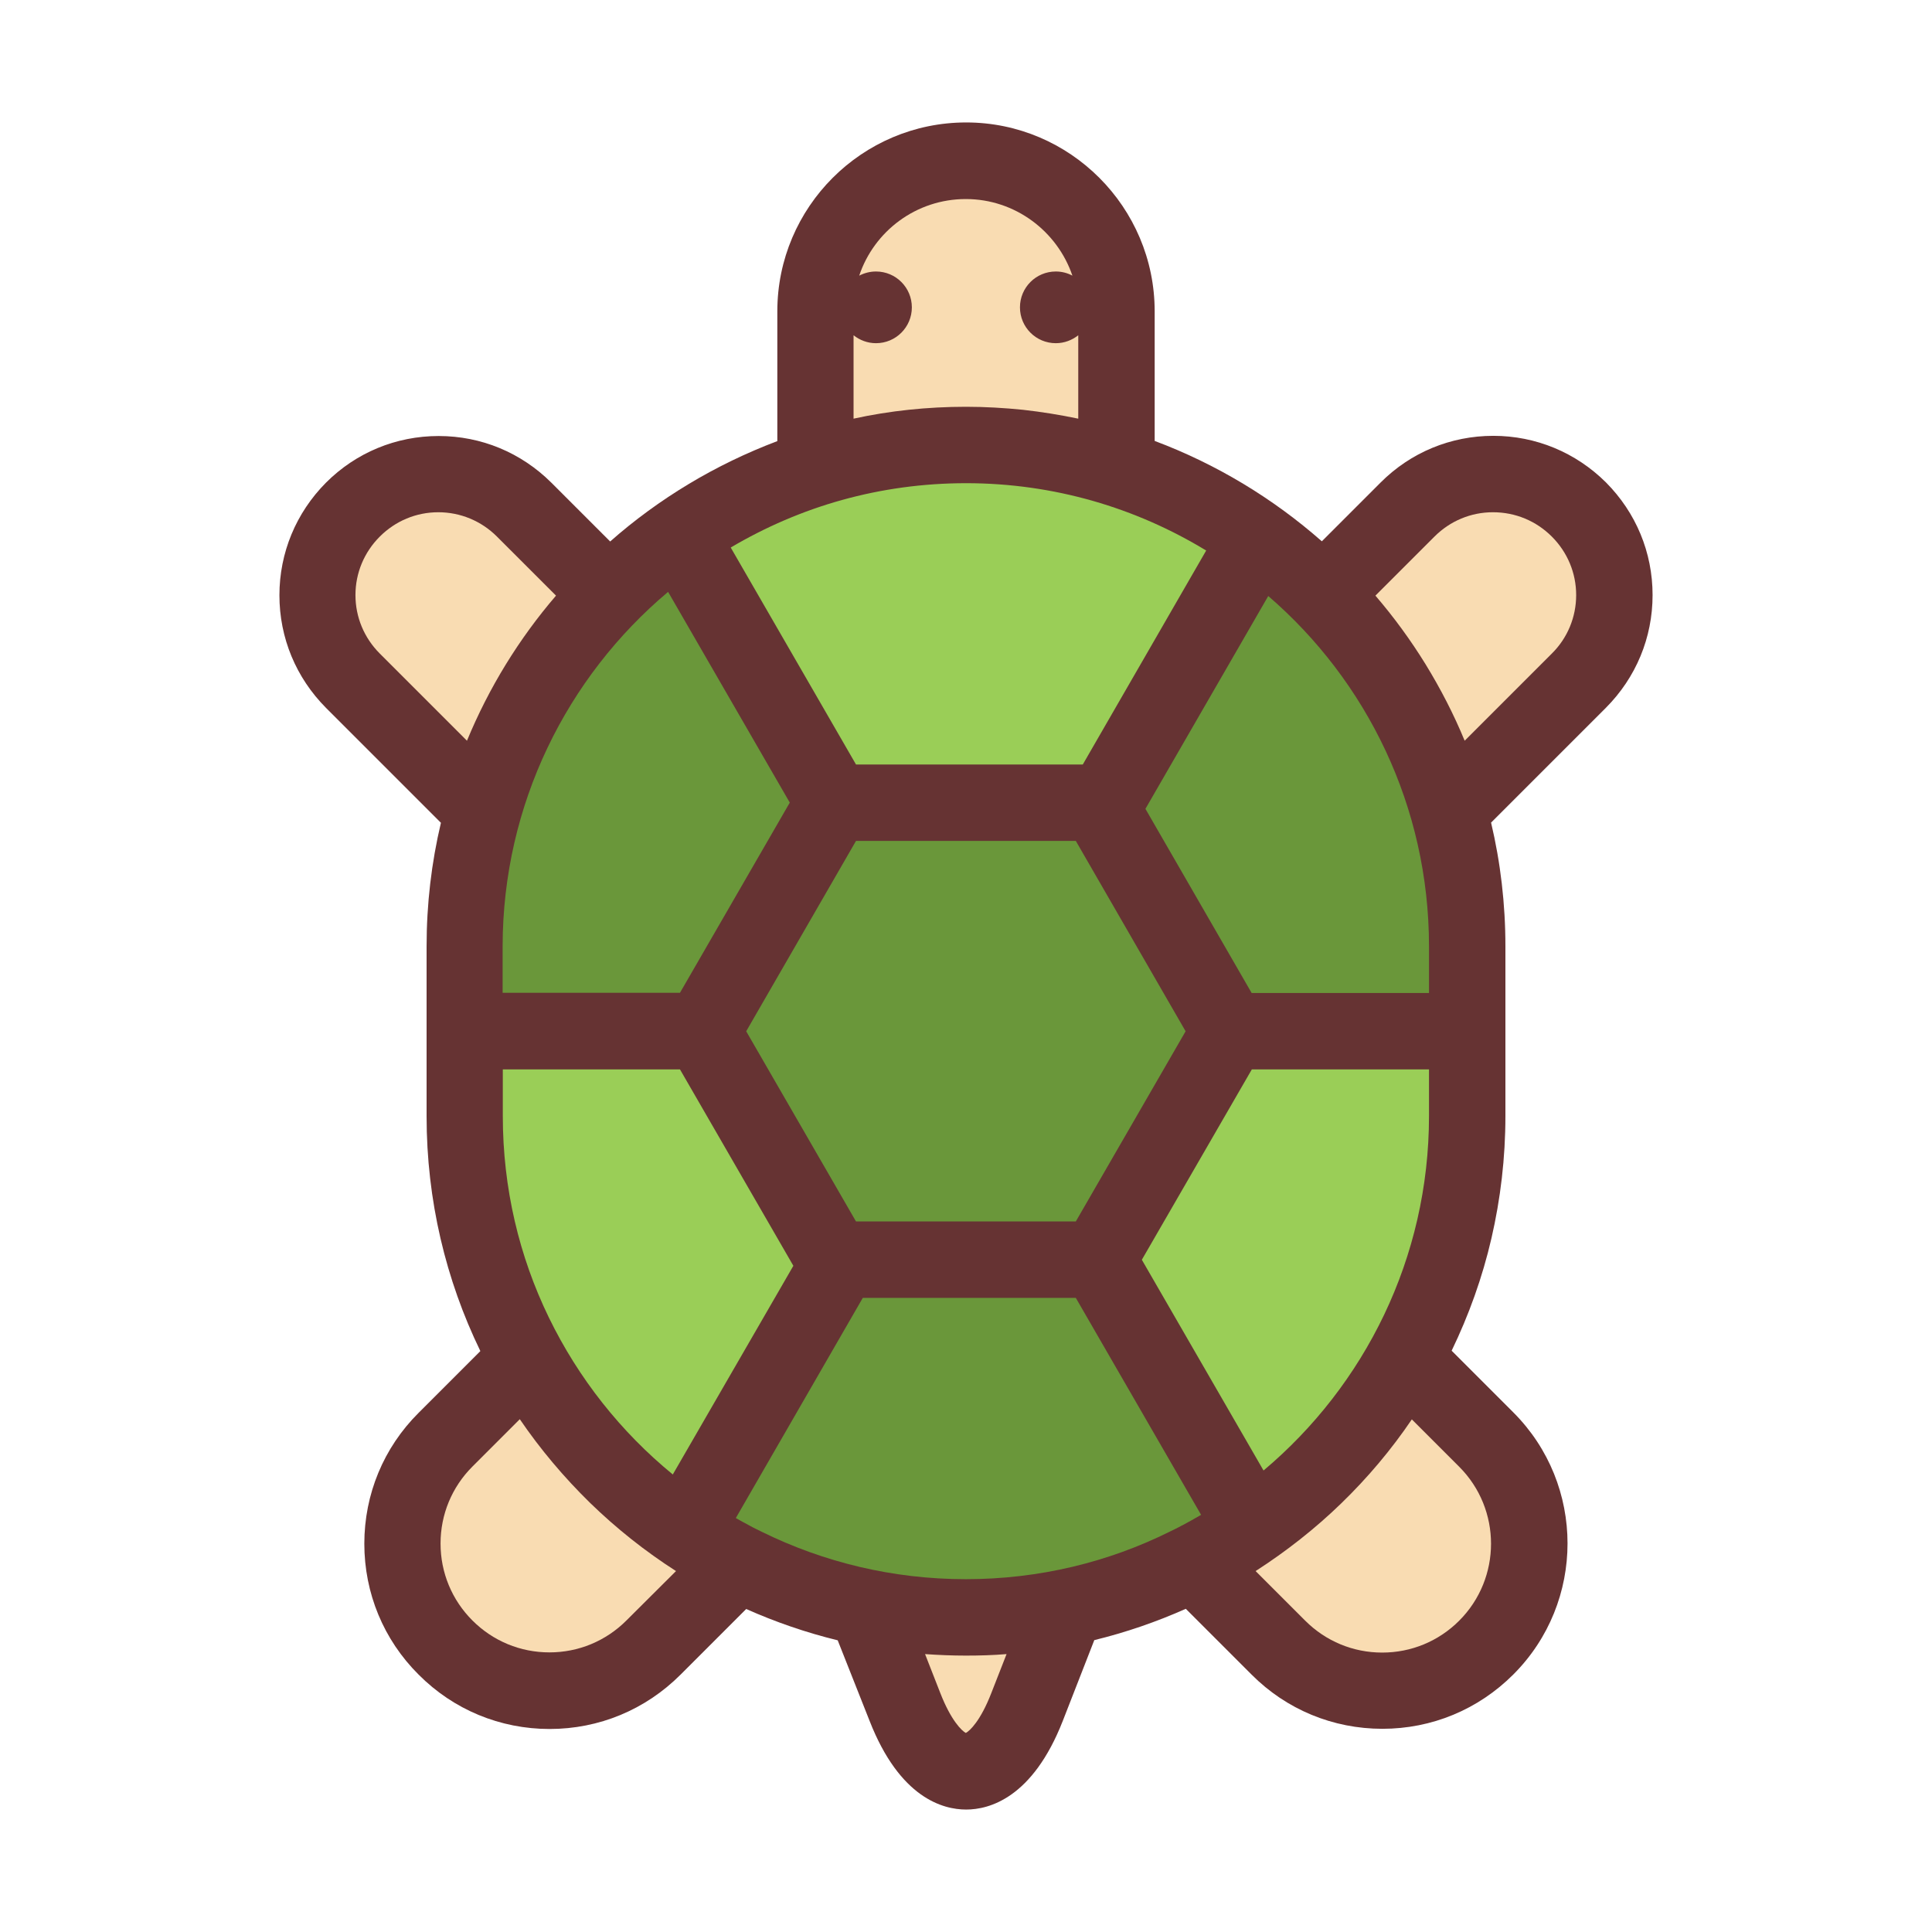
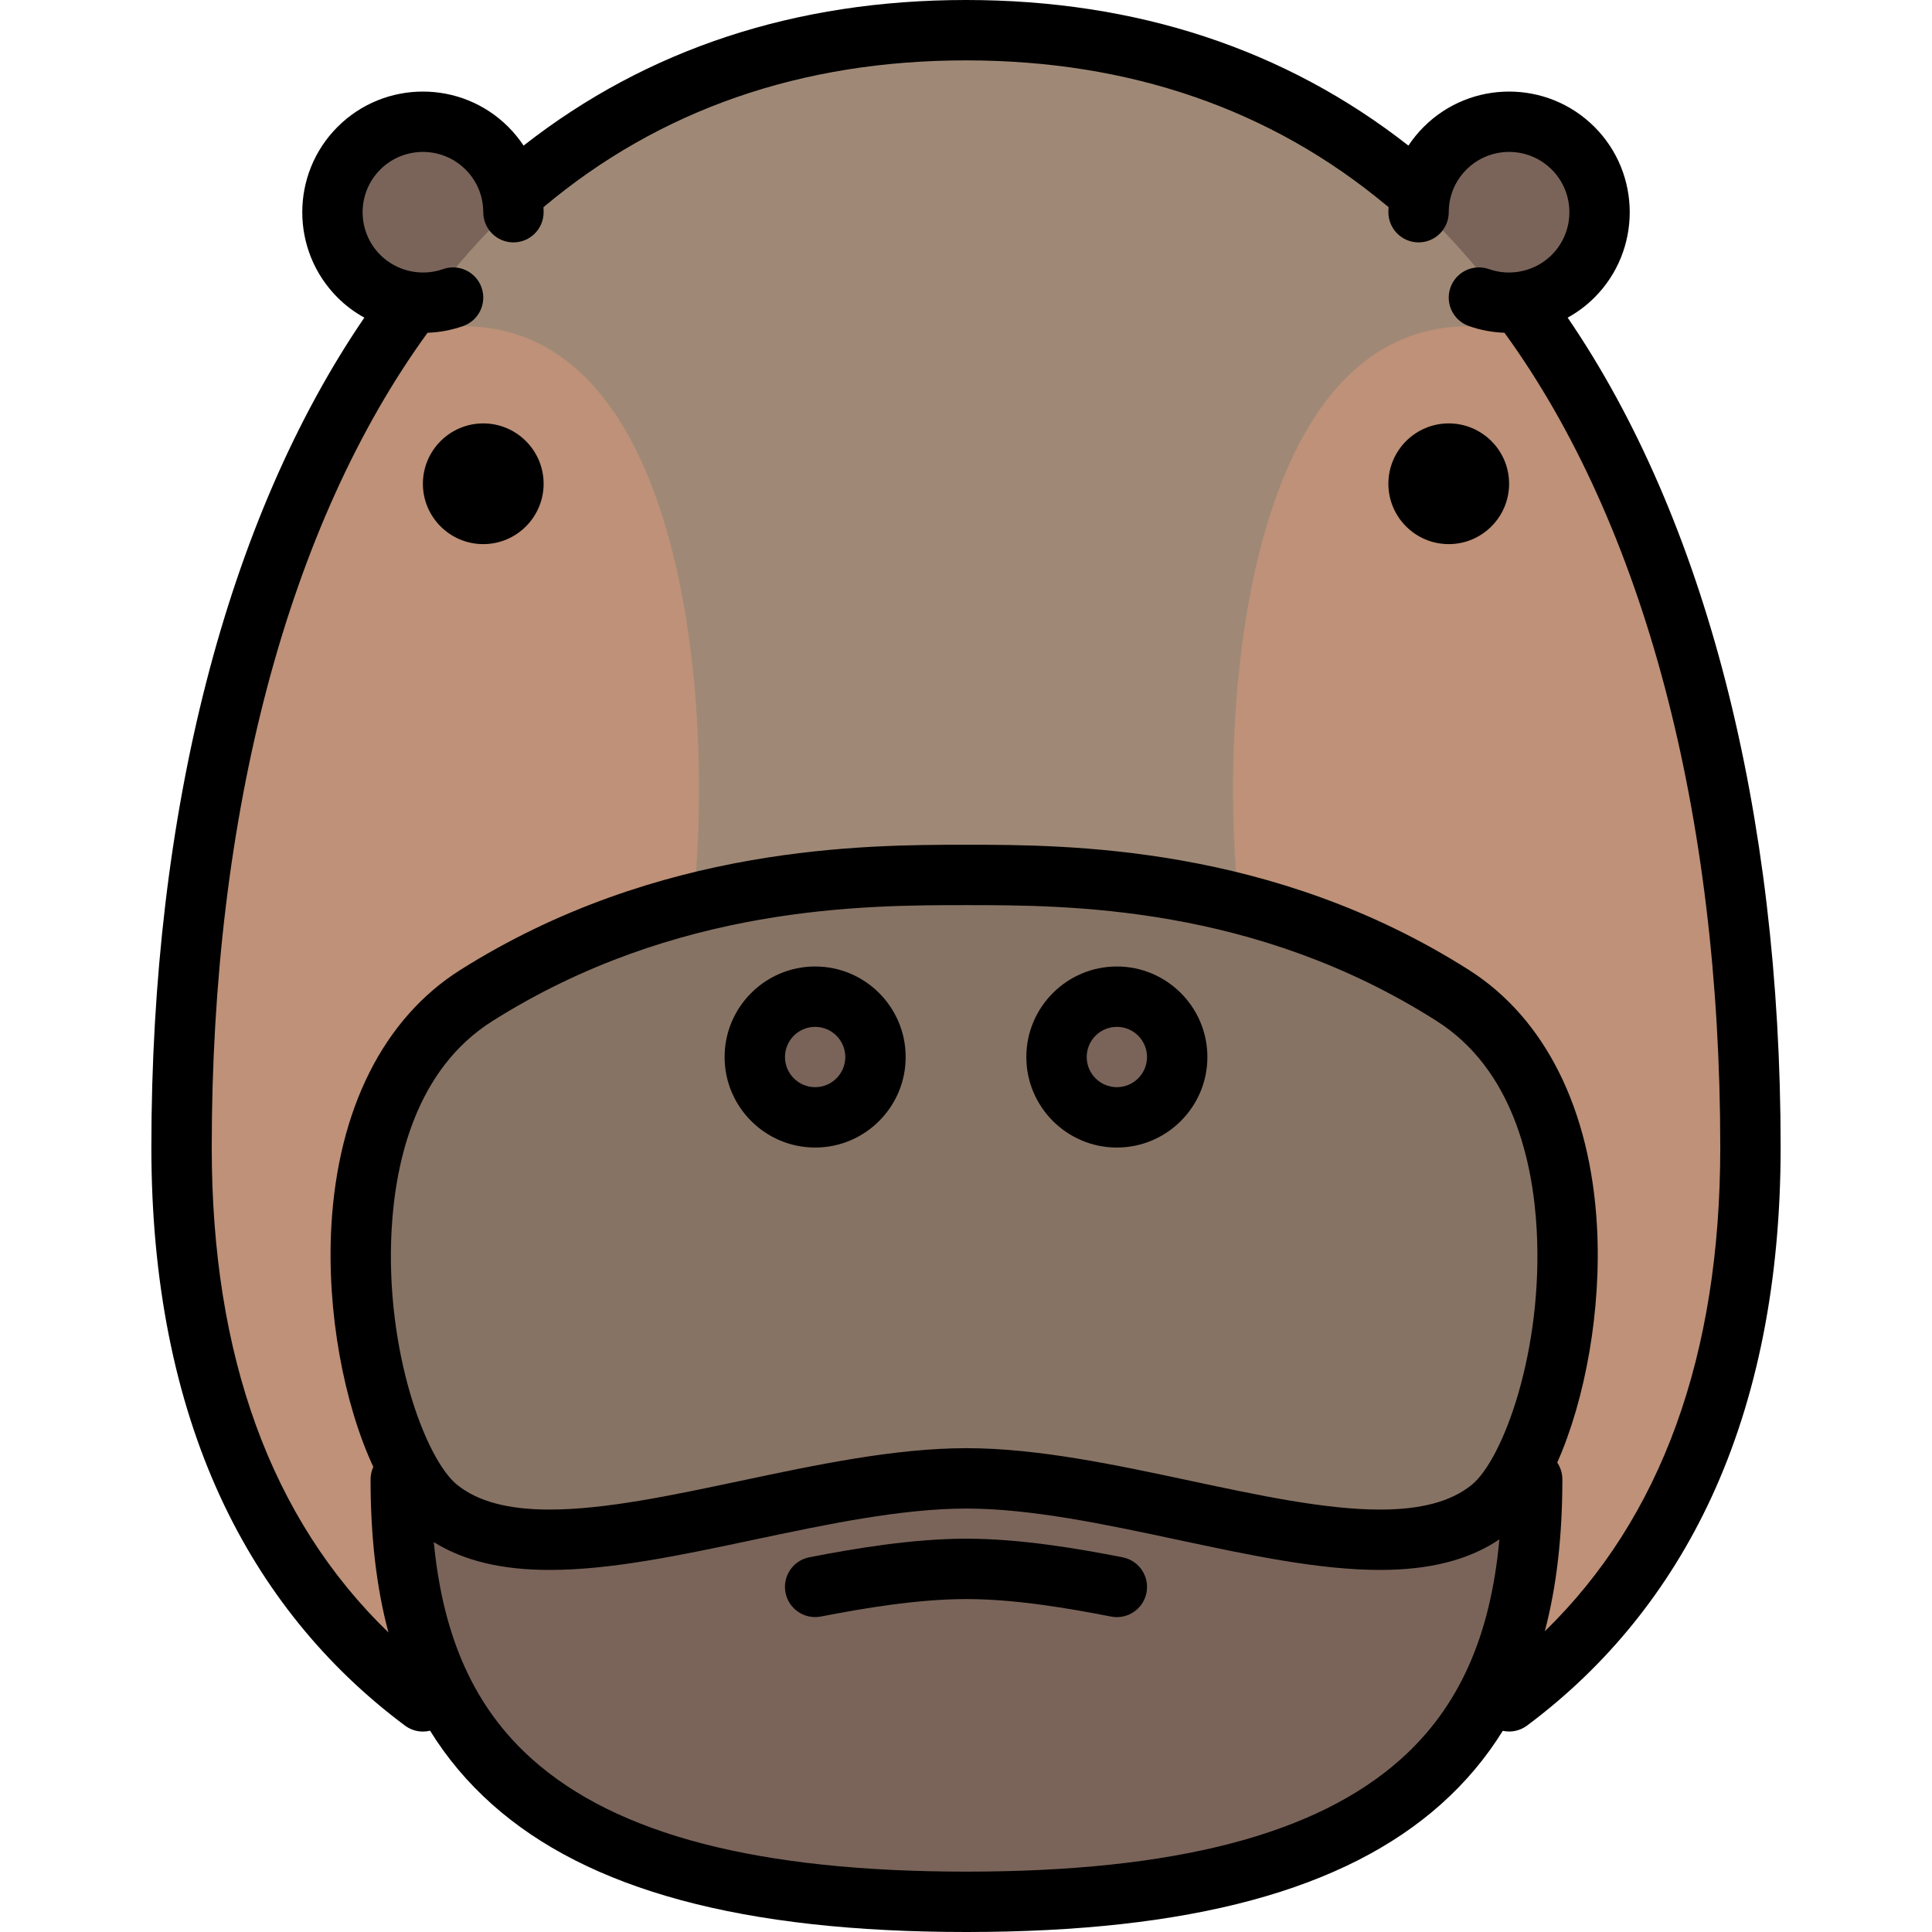
- <svg xmlns="http://www.w3.org/2000/svg" width="800px" height="800px" viewBox="0 0 1024 1024" class="icon" version="1.1">
-   <path d="M851.2 255.7c15.9 16 24.7 37.1 24.7 59.7s-8.8 43.7-24.7 59.7L790.3 436c5 21.1 7.6 43.1 7.6 65.6v89.9c0 22.3-2.6 44-7.4 64.8-4.8 20.8-12 40.8-21.1 59.6l32.7 32.7c38.3 38.3 38.3 100.6 0 138.9-18.6 18.6-43.2 28.8-69.4 28.8-26.2 0-50.9-10.2-69.4-28.8l-34.8-34.8c-15.5 6.9-31.7 12.5-48.5 16.6l-16.7 42.8c-16 40.9-39 47-51.2 47-12.3 0-35.2-6.1-51.2-47L444 869.4c-16.8-4.1-33-9.7-48.5-16.6l-34.8 34.8c-18.6 18.6-43.2 28.8-69.4 28.8s-50.9-10.2-69.4-28.8c-18.6-18.5-28.8-43.2-28.8-69.4 0-26.2 10.2-50.9 28.8-69.4l32.7-32.7c-18.3-37.7-28.5-79.9-28.5-124.5v-89.9c0-22.6 2.6-44.5 7.6-65.6l-60.9-60.9c-15.9-16-24.7-37.1-24.7-59.7 0-22.5 8.8-43.7 24.7-59.7 15.9-15.9 37.1-24.7 59.7-24.7s43.7 8.8 59.7 24.7l31.2 31.2c12.9-11.4 26.9-21.6 41.7-30.5 14.8-8.9 30.5-16.5 46.9-22.7V165c0-55.2 44.9-100.1 100.1-100.1 55 0 99.9 44.9 99.9 100.1v68.7c32.8 12.3 62.8 30.5 88.6 53.2l31.2-31.2c15.9-15.9 37.1-24.7 59.7-24.7 22.5 0 43.7 8.8 59.7 24.7z" fill="#663333" />
-   <path d="M822.5 284.4c8.3 8.3 12.9 19.3 12.9 31s-4.6 22.8-12.9 31l-46.2 46.2c-5.8-14.1-12.8-27.6-20.7-40.5-7.9-12.8-16.8-25-26.6-36.4l31.3-31.3c8.3-8.3 19.3-12.9 31-12.9 11.9 0 22.9 4.6 31.2 12.9zM773.4 777.4c22.5 22.5 22.5 59.1 0 81.6-10.9 10.9-25.4 16.9-40.8 16.9-15.4 0-29.9-6-40.8-16.9l-26.3-26.3c16.3-10.5 31.6-22.5 45.5-36 13.9-13.5 26.4-28.3 37.3-44.4l25.1 25.1z" fill="#F9DCB2" />
-   <path d="M757.4 566.8v24.7c0 75.3-34.1 142.8-87.7 187.9l-64.5-111.7 58.3-100.9h93.9z" fill="#9ACE57" />
-   <path d="M757.4 501.6v24.7h-94l-56.3-97.6 65.1-112.8c52.2 45 85.2 111.6 85.2 185.7z" fill="#6A973A" />
-   <path d="M639.3 291.8l-65.4 113.4H453.7l-66.4-115c18.3-10.8 38.1-19.4 59-25.2 20.9-5.8 42.9-8.9 65.7-8.9 46.6 0 90.2 13.1 127.3 35.7z" fill="#9ACE57" />
-   <path d="M570.2 687.9l66.4 115c-3.3 1.9-6.6 3.8-10 5.6h-0.1c-2.1 1.2-4.3 2.2-6.5 3.3C587.4 828 550.7 837 511.9 837c-38.7 0-75.4-9-108.1-25.1-2.2-1.1-4.4-2.1-6.5-3.3-2.4-1.3-4.9-2.6-7.3-4l67.3-116.7h112.9zM570.2 445.7l58.2 100.9-58.2 100.8H453.7l-58.2-100.8 58.2-100.9z" fill="#6A973A" />
-   <path d="M571.5 177.7v44.2c-9.6-2-19.4-3.6-29.3-4.7-9.9-1-20-1.6-30.2-1.6-20.4 0-40.4 2.1-59.6 6.3v-44.2c3.3 2.6 7.4 4.2 11.9 4.2 10.5 0 19-8.5 19-19s-8.5-19-19-19c-3.2 0-6.2 0.8-8.9 2.2 7.9-23.6 30.2-40.6 56.5-40.6 26.2 0 48.5 17.1 56.5 40.6-2.6-1.4-5.6-2.2-8.8-2.2-10.5 0-19 8.5-19 19s8.5 19 19 19c4.5 0 8.6-1.6 11.9-4.2zM533.5 876.7l-8.1 20.7c-5.7 14.7-11.4 20-13.5 21.1-2.1-1.1-7.8-6.5-13.5-21.1l-8.1-20.7c7.1 0.5 14.3 0.8 21.6 0.8 7.3 0 14.5-0.2 21.6-0.8z" fill="#F9DCB2" />
-   <path d="M360.4 566.8l60.1 104.1-63.9 110.6c-27.5-22.5-50-50.9-65.7-83.2-15.7-32.3-24.4-68.5-24.4-106.8v-24.7h93.9z" fill="#9ACE57" />
-   <path d="M354.1 313.7l64.5 111.7-58.2 100.8h-94v-24.7c0.1-75.2 34.1-142.7 87.7-187.8z" fill="#6A973A" />
-   <path d="M358.3 832.7L332 858.9c-10.9 10.9-25.4 16.9-40.8 16.9-15.4 0-29.9-6-40.8-16.9-10.9-10.9-16.9-25.4-16.9-40.8 0-15.4 6-29.9 16.9-40.8l25.1-25.1c10.9 16 23.5 30.9 37.3 44.4 13.9 13.5 29.1 25.6 45.5 36.1zM263.4 284.4l31.3 31.3c-19.6 22.8-35.6 48.8-47.2 76.9l-46.2-46.2c-8.3-8.3-12.9-19.3-12.9-31s4.6-22.7 12.9-31 19.3-12.9 31-12.9 22.8 4.6 31.1 12.9z" fill="#F9DCB2" />
+ <svg xmlns="http://www.w3.org/2000/svg" height="800px" width="800px" version="1.1" id="Layer_1" viewBox="0 0 512 512" xml:space="preserve">
+   <path style="fill:#BE9178;" d="M403,80.524V80.02c-3.71,0.477-7.51,0.098-11.072-1.158l-15.992-22.626  c0.001-2.677,0.474-5.346,1.365-7.902h-11.579l6.77-0.084C341.929,22.785,303.298,8,256,8c-47.348,0-86.007,14.82-116.585,40.333  h-4.716c0.892,2.556,1.364,5.225,1.365,7.902l-15.992,22.626c-4.206,1.483-8.743,1.757-13.072,0.824v3.568  c-40.152,55.04-58.889,134.84-58.889,220.854c0,71.292,25.669,118.192,63.987,146.778l-0.367-47.218h288.556l-0.365,47.203  c38.305-28.587,63.966-75.483,63.966-146.763C463.889,216.669,444.539,135.636,403,80.524z" />
+   <g>
+     <path style="fill:#7A645A;" d="M120.072,78.861l15.992-22.626c-0.001-2.677-0.474-5.346-1.365-7.902   c-1.151-3.305-3.021-6.415-5.661-9.055c-9.368-9.368-24.555-9.368-33.923,0s-9.368,24.555,0,33.923   c3.384,3.385,7.529,5.545,11.884,6.484C111.329,80.618,115.866,80.345,120.072,78.861z" />
+     <path style="fill:#7A645A;" d="M391.928,78.861c3.563,1.256,7.362,1.635,11.072,1.158c5.077-0.653,9.985-2.919,13.884-6.818   c9.368-9.368,9.368-24.555,0-33.923s-24.555-9.368-33.923,0c-2.641,2.64-4.509,5.75-5.661,9.055   c-0.891,2.556-1.364,5.225-1.365,7.902L391.928,78.861z" />
+   </g>
+   <path style="fill:#9F8976;" d="M464,312c0,114.875-93.125,192-208,192S48,426.875,48,312S92.524,8,256,8S464,197.125,464,312z" />
+   <path style="fill:#BE9178;" d="M404.385,88.486C313.031,65.273,321,249.5,336,272h-80h-80c15-22.5,22.969-206.727-68.385-183.514  C63.063,153.69,48,245.324,48,312c0,114.875,93.125,192,208,192s208-77.125,208-192C464,245.324,448.938,153.69,404.385,88.486z" />
+   <g>
+     <path style="fill:#7A645A;" d="M398.616,376c0,45.729-7.159,79.734-142.5,79.734s-142.5-34.005-142.5-79.734H398.616z" />
+     <path style="fill:#7A645A;" d="M370.149,410.328c-0.762,0.446-1.649,0.615-2.521,0.479c-11.927-1.868-94.958-16.545-109.407-18.746   h-4.217C238.509,394.394,144.596,410.836,142,411l-32.265-18.94h-3.533c0,64.201,28.482,111.94,149.92,111.94   s149.92-47.739,149.92-111.94h-4.647L370.149,410.328z" />
+   </g>
+   <path style="fill:#877364;" d="M254.003,392.06c1.184-0.178,1.926-0.277,2.119-0.277c0.191,0,0.922,0.098,2.099,0.277  c14.449,2.201,97.48,16.878,109.407,18.746c0.873,0.136,1.759-0.033,2.521-0.479l31.245-18.268  c16.912-27.378,25.702-101.458-16.331-128.209c-48.962-31.16-99.186-31.983-128.942-31.983c-29.984,0-80.593,0.823-129.931,31.983  c-42.354,26.75-33.497,100.831-16.456,128.209L142,411C144.596,410.836,238.509,394.394,254.003,392.06z" />
+   <g>
+     <circle style="fill:#7A645A;" cx="215" cy="280" r="16" />
+     <circle style="fill:#7A645A;" cx="296" cy="280" r="16" />
+   </g>
+   <path d="M128.068,112.206c-8.82,0-15.996,7.176-15.996,15.996s7.176,15.996,15.996,15.996s15.996-7.176,15.996-15.996  S136.889,112.206,128.068,112.206z" />
+   <path d="M383.932,112.206c-8.82,0-15.996,7.176-15.996,15.996s7.176,15.996,15.996,15.996s15.996-7.176,15.996-15.996  S392.751,112.206,383.932,112.206z" />
+   <path d="M415.447,84.179c2.57-1.419,4.967-3.194,7.094-5.321c12.472-12.472,12.472-32.765,0-45.236s-32.765-12.472-45.236,0  c-1.533,1.534-2.89,3.197-4.064,4.962C340.546,12.983,301.137,0,256,0c-45.17,0-84.554,12.979-117.24,38.584  c-1.174-1.766-2.531-3.429-4.064-4.962c-12.472-12.472-32.765-12.472-45.236,0s-12.472,32.765,0,45.236  c2.127,2.127,4.523,3.902,7.093,5.321c-36.458,53.386-56.44,130.917-56.44,219.928c0,35.23,6.179,66.44,18.365,92.765  c11.256,24.317,27.688,44.646,48.838,60.425c1.436,1.071,3.114,1.588,4.777,1.588c0.635,0,1.267-0.079,1.883-0.228  c4.454,7.205,9.874,13.645,16.313,19.409C155.799,500.9,196.96,512,256.122,512s100.323-11.1,125.834-33.934  c6.431-5.756,11.845-12.187,16.295-19.38c0.551,0.118,1.112,0.184,1.677,0.184c1.664,0,3.342-0.518,4.778-1.589  c21.144-15.779,37.57-36.109,48.823-60.423c12.182-26.321,18.358-57.527,18.358-92.751  C471.889,215.097,451.906,137.565,415.447,84.179z M389.961,393.55c-5.425,4.374-13.341,6.5-24.2,6.501  c-14.519,0.001-31.926-3.71-50.356-7.64c-19.897-4.242-40.472-8.629-59.284-8.629c-18.943,0-39.671,4.385-59.716,8.626  c-18.577,3.93-36.123,7.642-50.764,7.642c-10.966,0-18.963-2.133-24.447-6.52c-8.468-6.774-19.188-35.8-17.409-67.684  c1.012-18.149,6.462-42.464,26.678-55.232c48.683-30.747,98.757-30.747,125.658-30.747c26.686,0,76.357,0,124.646,30.732  c20.038,12.753,25.453,37.044,26.466,55.177C409.02,357.701,398.377,386.766,389.961,393.55z M371.286,466.144  C348.84,486.234,311.17,496,256.122,496s-92.718-9.766-115.164-29.856c-15.134-13.546-23.558-32.049-25.998-57.469  c7.939,4.952,18.026,7.376,30.681,7.376c16.315,0,34.657-3.88,54.076-7.989c19.24-4.071,39.135-8.28,56.405-8.28  c17.125,0,36.861,4.208,55.947,8.277c19.276,4.109,37.481,7.991,53.686,7.991c0.002,0,0.005,0,0.007,0  c13.169-0.001,23.54-2.663,31.592-8.103C395.007,433.744,386.564,452.469,371.286,466.144z M409.385,432.312  c3.128-11.82,4.657-25.156,4.657-40.252c0-1.652-0.501-3.187-1.359-4.461c7.437-16.751,11.769-40.513,10.527-62.714  c-1.728-30.917-13.75-54.99-33.851-67.782c-52.22-33.234-106.94-33.234-133.237-33.234c-26.488,0-81.605,0-134.202,33.219  c-20.269,12.802-32.383,36.905-34.109,67.87c-1.265,22.68,3.324,46.997,11.12,63.784c-0.462,1.012-0.728,2.134-0.728,3.319  c0,15.23,1.556,28.668,4.741,40.566c-31.091-30.065-46.832-73.198-46.832-128.519c0-88.711,20.291-165.166,57.189-215.921  c3.177-0.113,6.358-0.695,9.433-1.78c4.167-1.469,6.354-6.038,4.884-10.205c-1.47-4.167-6.039-6.355-10.205-4.884  c-5.779,2.037-12.31,0.557-16.64-3.772c-6.233-6.233-6.233-16.376,0-22.609s16.376-6.233,22.609,0  c3.019,3.019,4.682,7.033,4.683,11.302c0.001,4.417,3.583,7.998,8,7.998h0.001c4.419-0.001,8-3.583,7.999-8.002  c0-0.446-0.015-0.89-0.033-1.333C174.728,29.086,212.377,16,256,16c43.322,0,80.792,12.918,111.371,38.396  c0.194,0.162,0.395,0.31,0.599,0.45c-0.02,0.461-0.034,0.924-0.034,1.388c-0.001,4.418,3.58,8.001,7.998,8.002  c0.001,0,0.001,0,0.002,0c4.417,0,7.999-3.581,8-7.998c0.001-4.27,1.664-8.283,4.683-11.302c6.233-6.233,16.376-6.233,22.609,0  s6.233,16.376,0,22.609c-4.33,4.329-10.862,5.808-16.64,3.772c-4.166-1.47-8.736,0.718-10.205,4.884  c-1.47,4.167,0.717,8.736,4.884,10.205c3.075,1.084,6.256,1.667,9.433,1.78c36.898,50.756,57.189,127.21,57.189,215.921  C455.889,359.234,440.26,402.261,409.385,432.312z" />
+   <path d="M216.021,256.128c-13.229,0-23.992,10.763-23.992,23.992s10.763,23.991,23.992,23.991s23.991-10.762,23.991-23.991  S229.25,256.128,216.021,256.128z M216.021,288.111c-4.407,0-7.992-3.585-7.992-7.991c0-4.407,3.585-7.992,7.992-7.992  c4.406,0,7.991,3.585,7.991,7.992C224.013,284.526,220.428,288.111,216.021,288.111z" />
+   <path d="M295.979,256.128c-13.229,0-23.991,10.763-23.991,23.992s10.762,23.991,23.991,23.991s23.992-10.762,23.992-23.991  S309.208,256.128,295.979,256.128z M295.979,288.111c-4.406,0-7.991-3.585-7.991-7.991c0-4.407,3.585-7.992,7.991-7.992  c4.407,0,7.992,3.585,7.992,7.992C303.97,284.526,300.385,288.111,295.979,288.111z" />
+   <path d="M297.513,412.703c-11.75-2.297-27.073-4.933-41.391-4.933c-14.411,0-29.814,2.628-41.624,4.918  c-4.337,0.841-7.172,5.039-6.331,9.376s5.039,7.172,9.376,6.331c11.107-2.153,25.529-4.625,38.578-4.625  c12.945,0,27.28,2.478,38.322,4.636c0.519,0.101,1.034,0.15,1.543,0.15c3.749,0,7.096-2.649,7.843-6.467  C304.678,417.753,301.85,413.551,297.513,412.703z" />
</svg>
